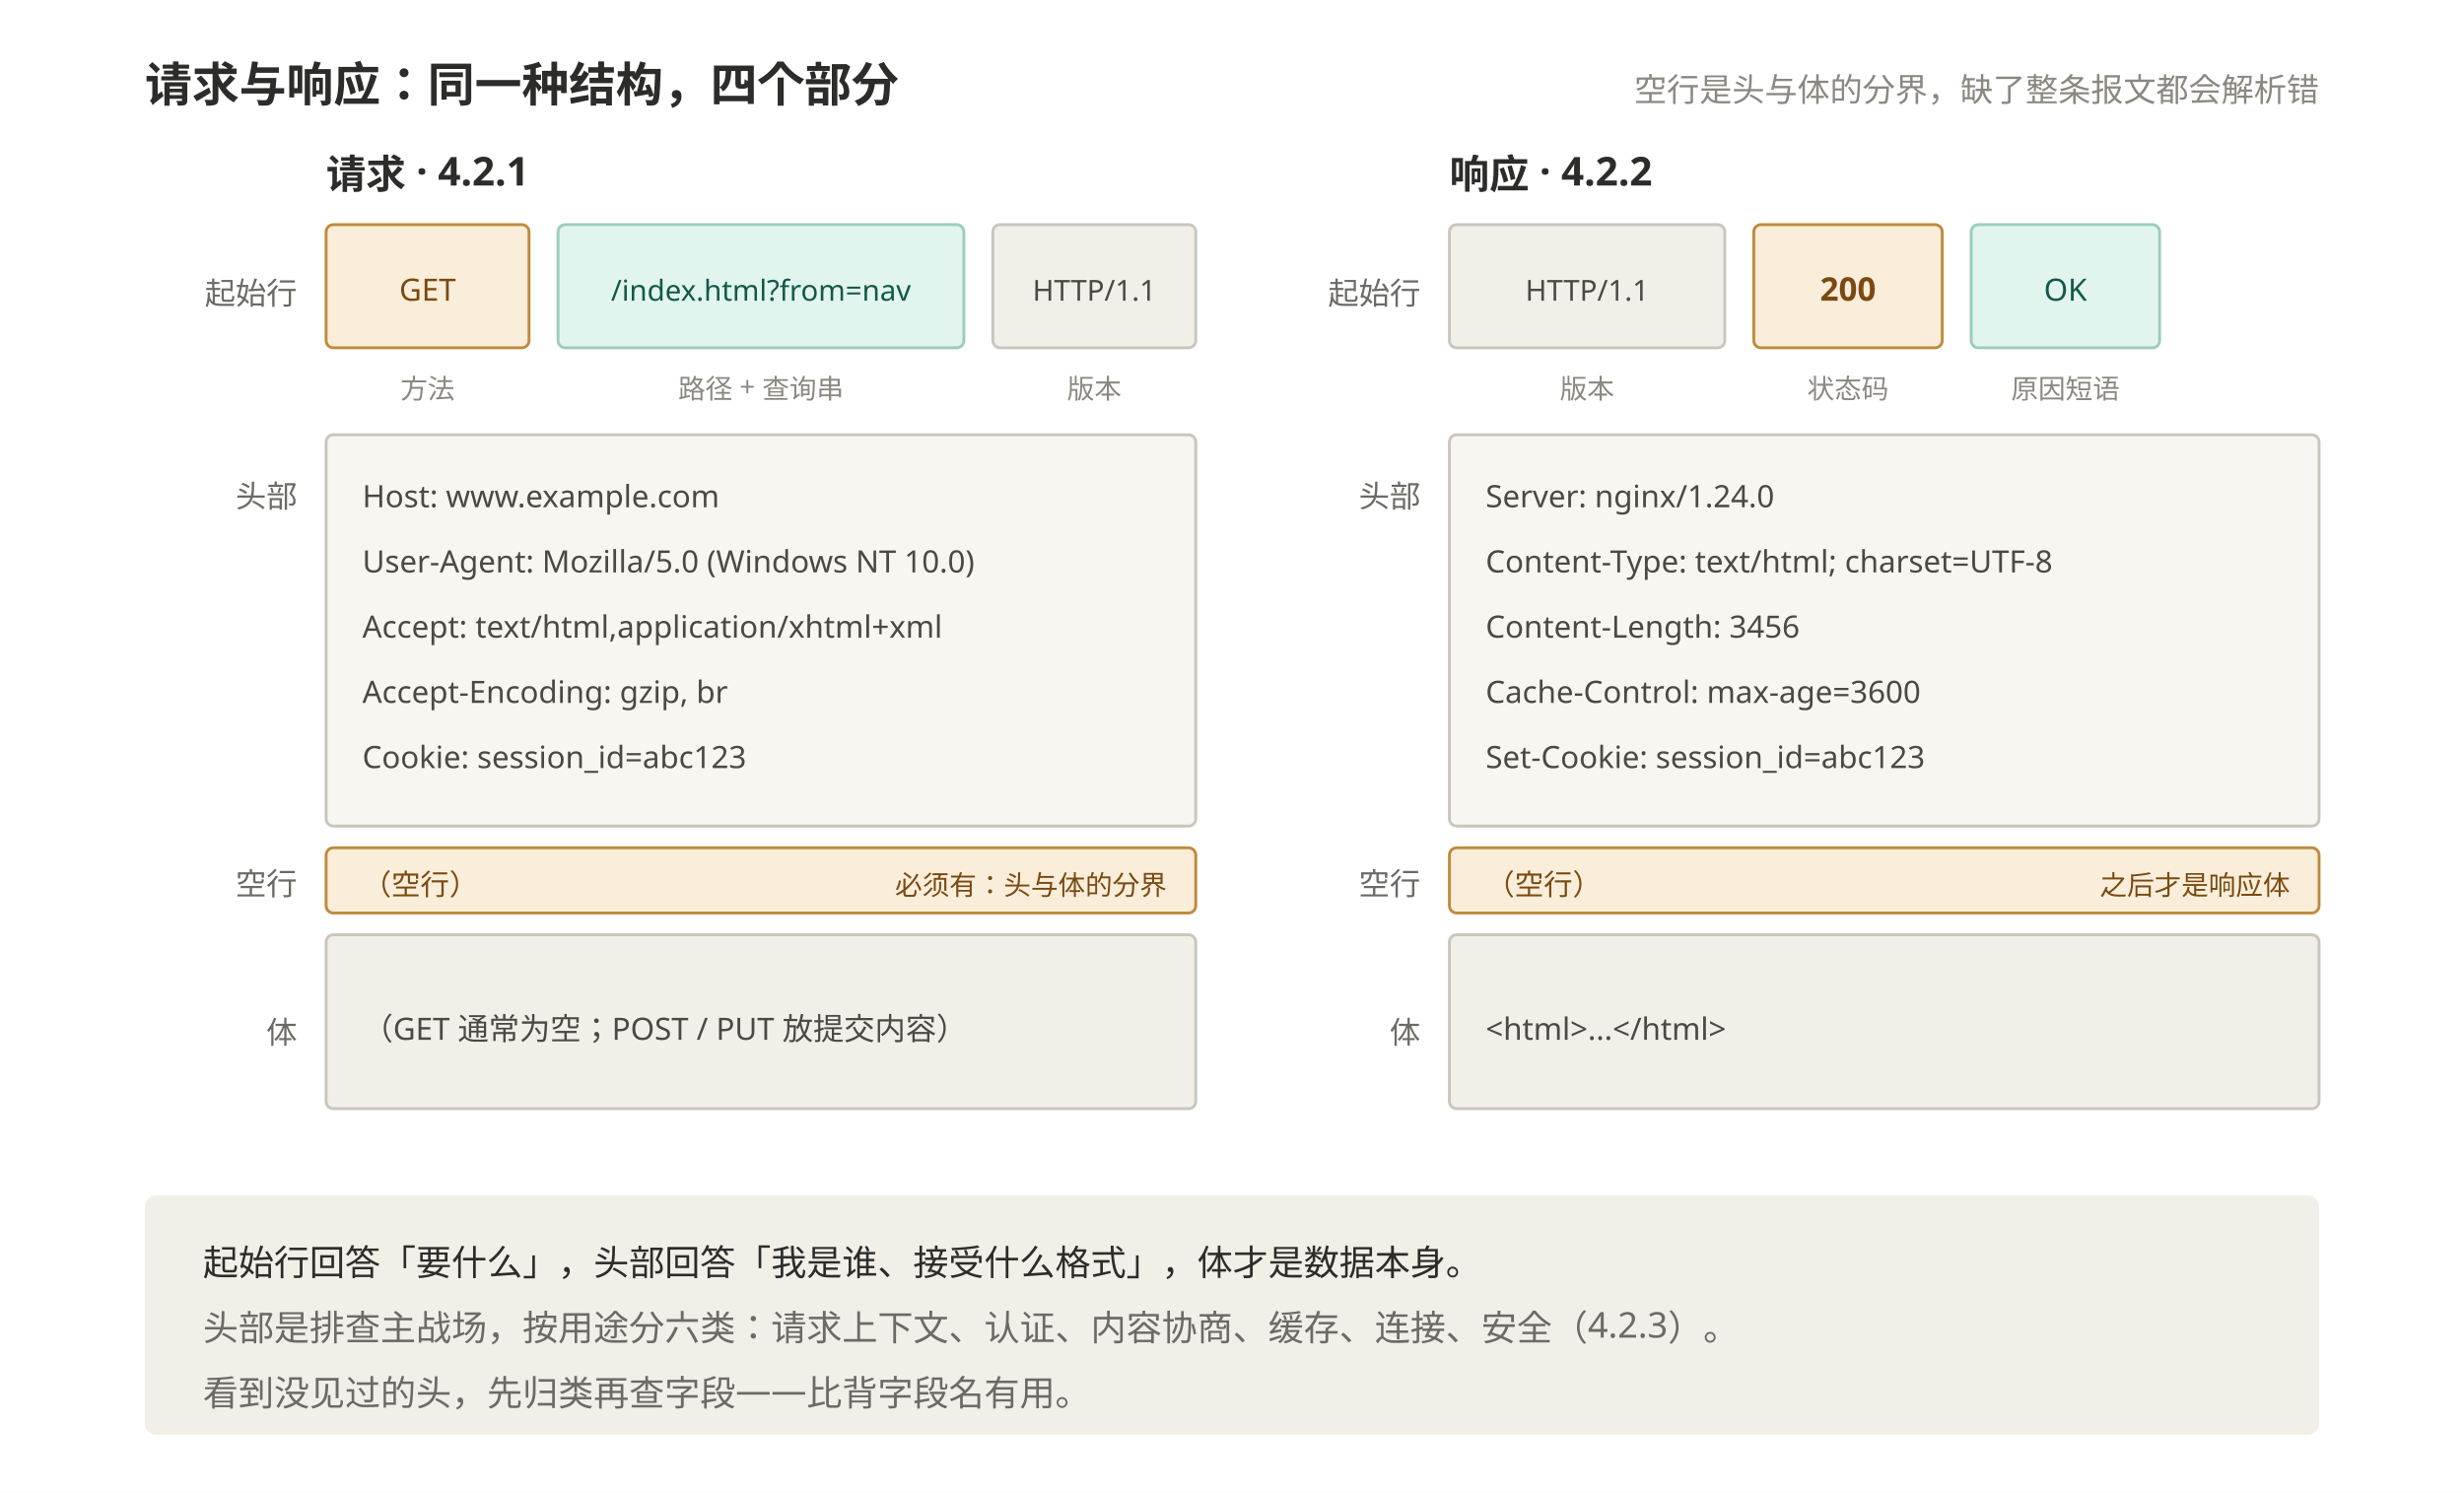
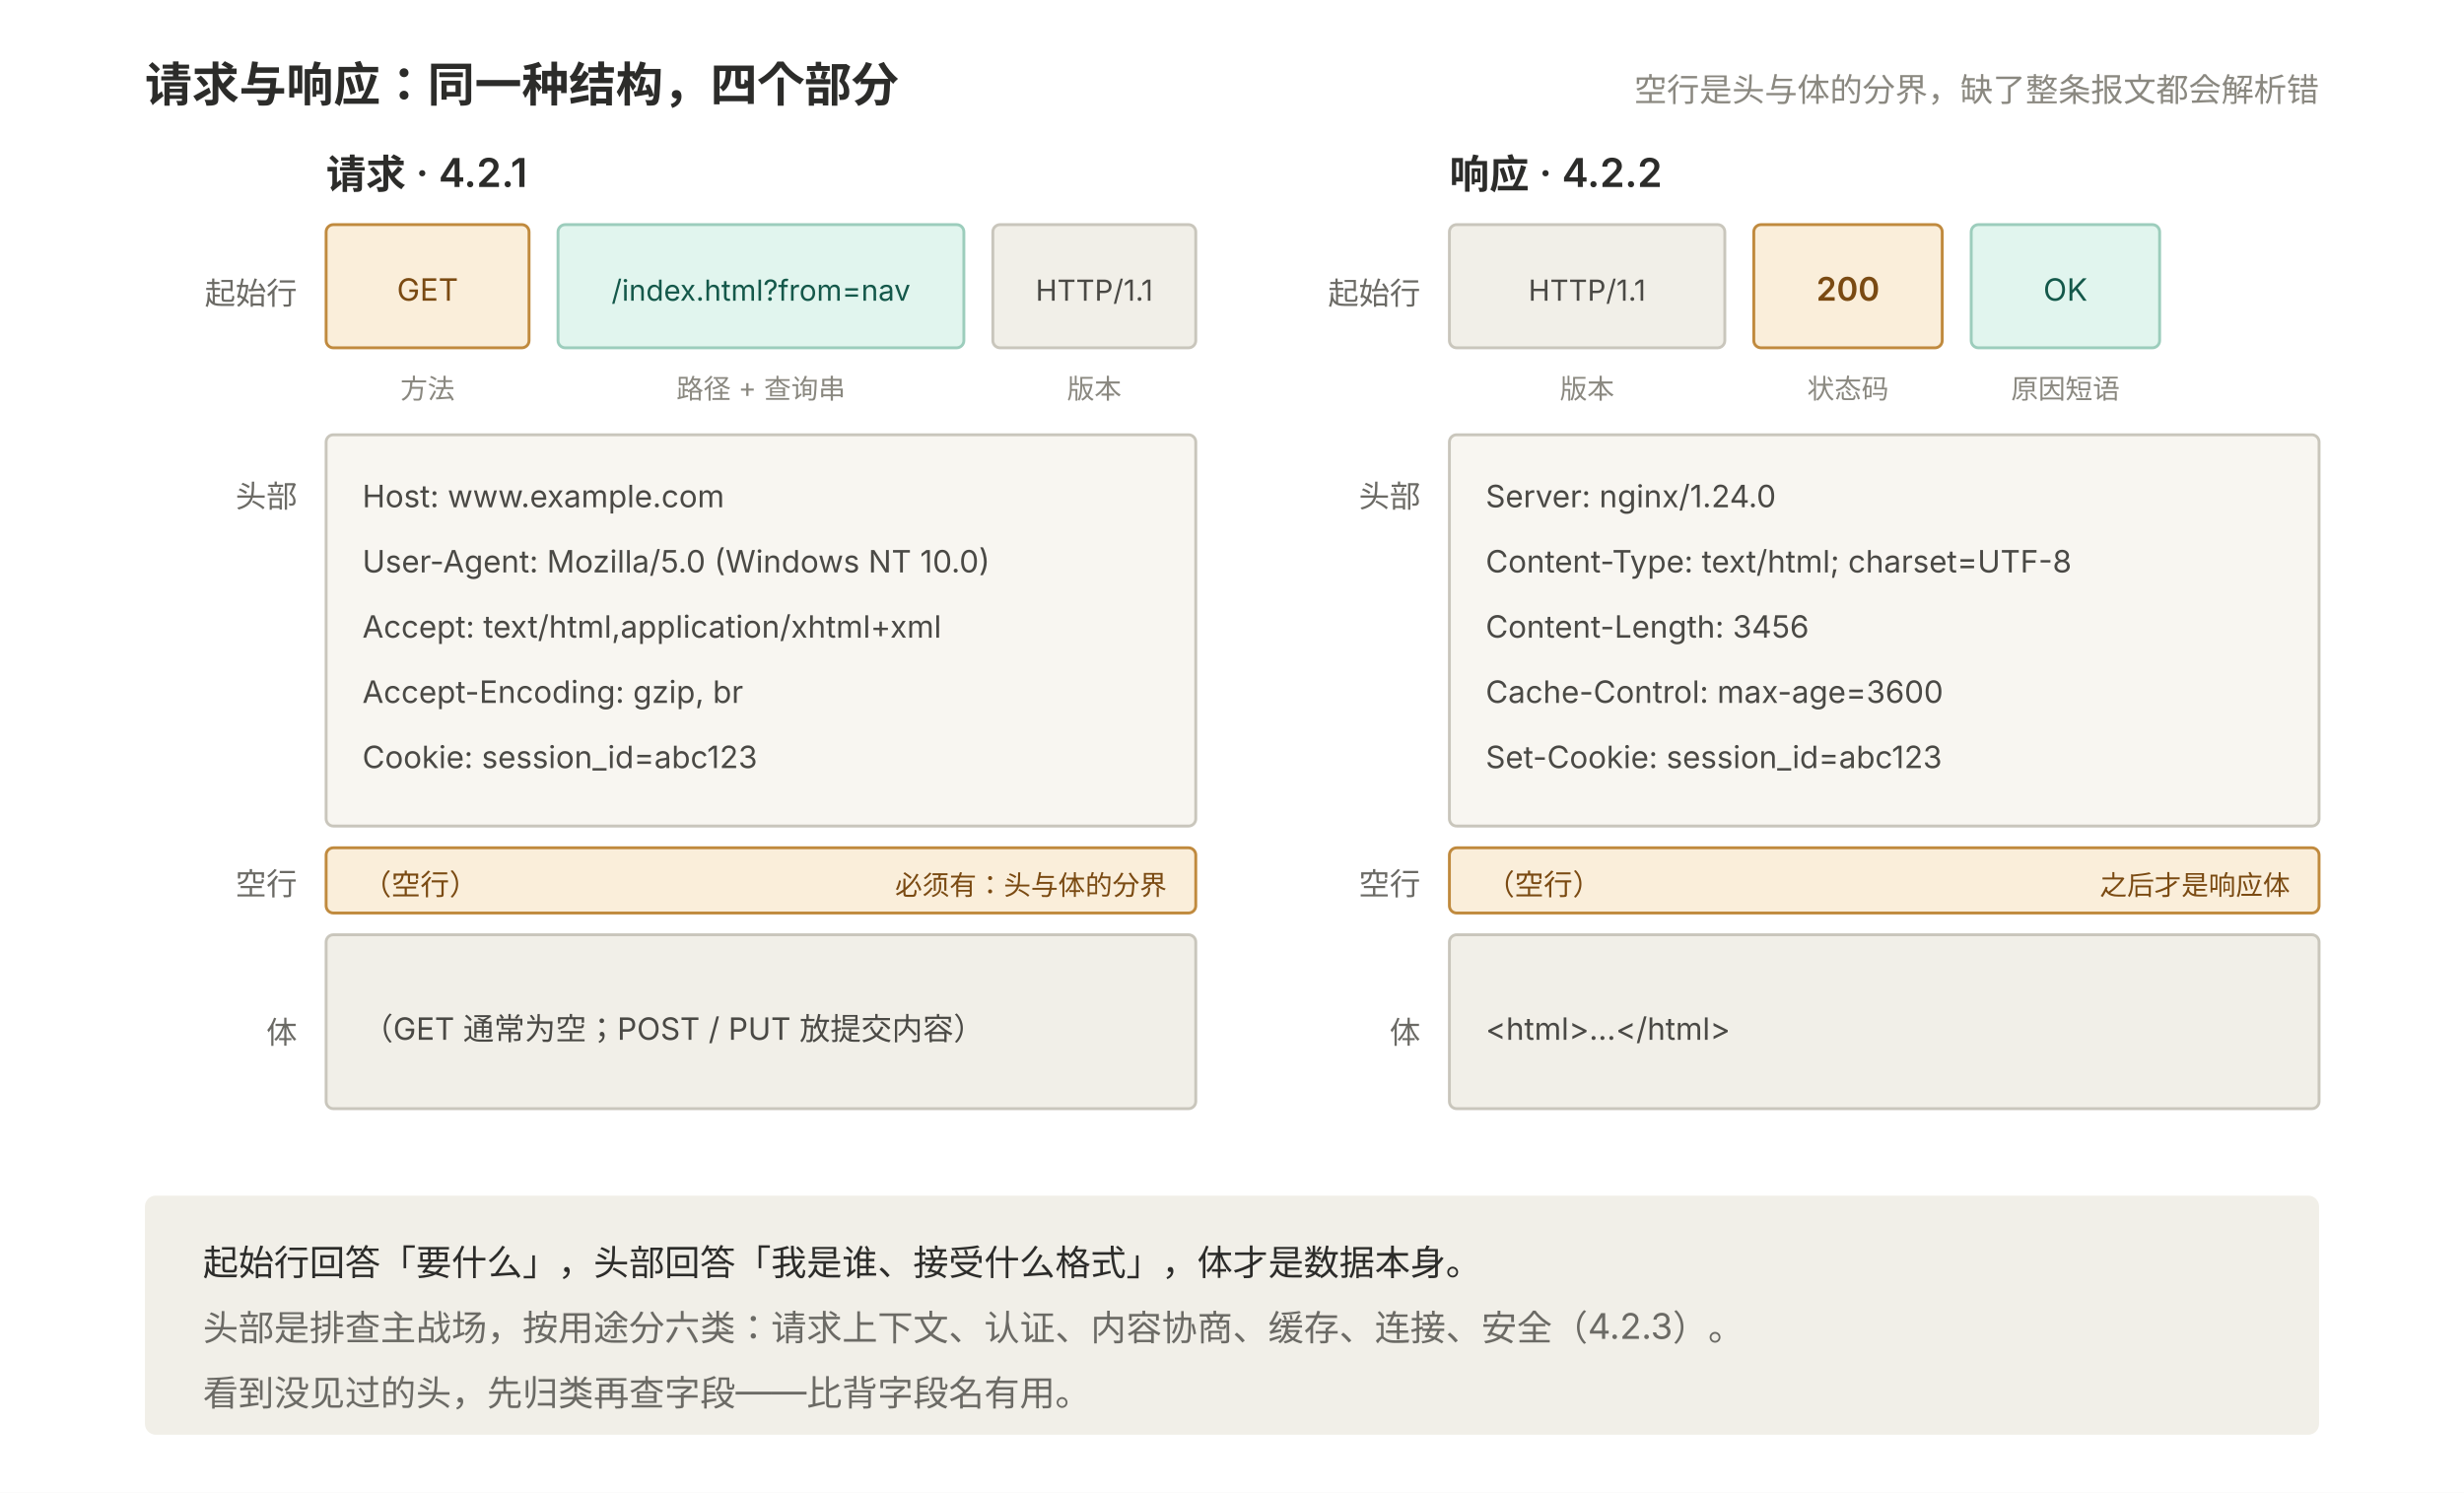
- <svg xmlns="http://www.w3.org/2000/svg" viewBox="0 0 680 412" width="680" height="412">
-   <rect width="680" height="412" fill="#FFFFFF" />
-   <g font-family="'Segoe UI','Microsoft YaHei','PingFang SC',sans-serif">
-     <text x="40" y="28" font-size="13" font-weight="600" fill="#2C2C2A">请求与响应：同一种结构，四个部分</text>
-     <text x="640" y="28" font-size="9" fill="#8A8880" text-anchor="end">空行是头与体的分界，缺了整条报文都会解析错</text>
-     <text x="90" y="52" font-size="11" font-weight="600" fill="#2C2C2A">请求 · 4.2.1</text>
-     <text x="400" y="52" font-size="11" font-weight="600" fill="#2C2C2A">响应 · 4.2.2</text>
-     <text x="82" y="84" font-size="8.5" fill="#6B6A65" text-anchor="end">起始行</text>
-     <text x="392" y="84" font-size="8.5" fill="#6B6A65" text-anchor="end">起始行</text>
-     <text x="82" y="140" font-size="8.5" fill="#6B6A65" text-anchor="end">头部</text>
-     <text x="392" y="140" font-size="8.5" fill="#6B6A65" text-anchor="end">头部</text>
-     <text x="82" y="247" font-size="8.5" fill="#6B6A65" text-anchor="end">空行</text>
-     <text x="392" y="247" font-size="8.5" fill="#6B6A65" text-anchor="end">空行</text>
-     <text x="82" y="288" font-size="8.5" fill="#6B6A65" text-anchor="end">体</text>
-     <text x="392" y="288" font-size="8.5" fill="#6B6A65" text-anchor="end">体</text>
-     <rect x="90" y="62" width="56" height="34" rx="2" fill="#FAEEDA" stroke="#C08A3E" stroke-width="0.8" />
-     <text x="118" y="83" font-size="8.5" fill="#7A4A12" text-anchor="middle">GET</text>
-     <rect x="154" y="62" width="112" height="34" rx="2" fill="#E1F5EE" stroke="#9CCDBC" stroke-width="0.8" />
-     <text x="210" y="83" font-size="8" fill="#14584A" text-anchor="middle">/index.html?from=nav</text>
-     <rect x="274" y="62" width="56" height="34" rx="2" fill="#F1EFE8" stroke="#C9C6BC" stroke-width="0.8" />
-     <text x="302" y="83" font-size="8" fill="#4A4945" text-anchor="middle">HTTP/1.1</text>
-     <text x="118" y="110" font-size="7.5" fill="#8A8880" text-anchor="middle">方法</text>
-     <text x="210" y="110" font-size="7.5" fill="#8A8880" text-anchor="middle">路径 + 查询串</text>
-     <text x="302" y="110" font-size="7.5" fill="#8A8880" text-anchor="middle">版本</text>
-     <rect x="400" y="62" width="76" height="34" rx="2" fill="#F1EFE8" stroke="#C9C6BC" stroke-width="0.8" />
-     <text x="438" y="83" font-size="8" fill="#4A4945" text-anchor="middle">HTTP/1.1</text>
-     <rect x="484" y="62" width="52" height="34" rx="2" fill="#FAEEDA" stroke="#C08A3E" stroke-width="0.8" />
-     <text x="510" y="83" font-size="9" font-weight="600" fill="#7A4A12" text-anchor="middle">200</text>
-     <rect x="544" y="62" width="52" height="34" rx="2" fill="#E1F5EE" stroke="#9CCDBC" stroke-width="0.8" />
-     <text x="570" y="83" font-size="8.5" fill="#14584A" text-anchor="middle">OK</text>
-     <text x="438" y="110" font-size="7.5" fill="#8A8880" text-anchor="middle">版本</text>
-     <text x="510" y="110" font-size="7.5" fill="#8A8880" text-anchor="middle">状态码</text>
-     <text x="570" y="110" font-size="7.5" fill="#8A8880" text-anchor="middle">原因短语</text>
-     <rect x="90" y="120" width="240" height="108" rx="2" fill="#F8F6F1" stroke="#C9C6BC" stroke-width="0.8" />
-     <g font-size="8.5" fill="#4A4945">
-       <text x="100" y="140">Host: www.example.com</text>
-       <text x="100" y="158">User-Agent: Mozilla/5.0 (Windows NT 10.0)</text>
-       <text x="100" y="176">Accept: text/html,application/xhtml+xml</text>
-       <text x="100" y="194">Accept-Encoding: gzip, br</text>
-       <text x="100" y="212">Cookie: session_id=abc123</text>
+ <svg xmlns="http://www.w3.org/2000/svg" viewBox="0 0 1200 727.06" width="1200" height="727.06">
+   <g transform="scale(1.764706)">
+     <rect width="680" height="412" fill="#FFFFFF" />
+     <g font-family="-apple-system, 'Segoe UI', 'Microsoft YaHei', 'PingFang SC', sans-serif">
+       <text x="40" y="28" font-size="13" font-weight="600" fill="#2C2C2A">请求与响应：同一种结构，四个部分</text>
+       <text x="640" y="28" font-size="9" fill="#8A8880" text-anchor="end">空行是头与体的分界，缺了整条报文都会解析错</text>
+       <text x="90" y="52" font-size="11" font-weight="600" fill="#2C2C2A">请求 · 4.2.1</text>
+       <text x="400" y="52" font-size="11" font-weight="600" fill="#2C2C2A">响应 · 4.2.2</text>
+       <text x="82" y="84" font-size="8.5" fill="#6B6A65" text-anchor="end">起始行</text>
+       <text x="392" y="84" font-size="8.5" fill="#6B6A65" text-anchor="end">起始行</text>
+       <text x="82" y="140" font-size="8.5" fill="#6B6A65" text-anchor="end">头部</text>
+       <text x="392" y="140" font-size="8.5" fill="#6B6A65" text-anchor="end">头部</text>
+       <text x="82" y="247" font-size="8.5" fill="#6B6A65" text-anchor="end">空行</text>
+       <text x="392" y="247" font-size="8.5" fill="#6B6A65" text-anchor="end">空行</text>
+       <text x="82" y="288" font-size="8.5" fill="#6B6A65" text-anchor="end">体</text>
+       <text x="392" y="288" font-size="8.5" fill="#6B6A65" text-anchor="end">体</text>
+       <rect x="90" y="62" width="56" height="34" rx="2" fill="#FAEEDA" stroke="#C08A3E" stroke-width="0.8" />
+       <text x="118" y="83" font-size="8.5" fill="#7A4A12" text-anchor="middle">GET</text>
+       <rect x="154" y="62" width="112" height="34" rx="2" fill="#E1F5EE" stroke="#9CCDBC" stroke-width="0.8" />
+       <text x="210" y="83" font-size="8" fill="#14584A" text-anchor="middle">/index.html?from=nav</text>
+       <rect x="274" y="62" width="56" height="34" rx="2" fill="#F1EFE8" stroke="#C9C6BC" stroke-width="0.8" />
+       <text x="302" y="83" font-size="8" fill="#4A4945" text-anchor="middle">HTTP/1.1</text>
+       <text x="118" y="110" font-size="7.5" fill="#8A8880" text-anchor="middle">方法</text>
+       <text x="210" y="110" font-size="7.5" fill="#8A8880" text-anchor="middle">路径 + 查询串</text>
+       <text x="302" y="110" font-size="7.5" fill="#8A8880" text-anchor="middle">版本</text>
+       <rect x="400" y="62" width="76" height="34" rx="2" fill="#F1EFE8" stroke="#C9C6BC" stroke-width="0.8" />
+       <text x="438" y="83" font-size="8" fill="#4A4945" text-anchor="middle">HTTP/1.1</text>
+       <rect x="484" y="62" width="52" height="34" rx="2" fill="#FAEEDA" stroke="#C08A3E" stroke-width="0.8" />
+       <text x="510" y="83" font-size="9" font-weight="600" fill="#7A4A12" text-anchor="middle">200</text>
+       <rect x="544" y="62" width="52" height="34" rx="2" fill="#E1F5EE" stroke="#9CCDBC" stroke-width="0.8" />
+       <text x="570" y="83" font-size="8.5" fill="#14584A" text-anchor="middle">OK</text>
+       <text x="438" y="110" font-size="7.5" fill="#8A8880" text-anchor="middle">版本</text>
+       <text x="510" y="110" font-size="7.5" fill="#8A8880" text-anchor="middle">状态码</text>
+       <text x="570" y="110" font-size="7.5" fill="#8A8880" text-anchor="middle">原因短语</text>
+       <rect x="90" y="120" width="240" height="108" rx="2" fill="#F8F6F1" stroke="#C9C6BC" stroke-width="0.8" />
+       <g font-size="8.5" fill="#4A4945">
+         <text x="100" y="140">Host: www.example.com</text>
+         <text x="100" y="158">User-Agent: Mozilla/5.0 (Windows NT 10.0)</text>
+         <text x="100" y="176">Accept: text/html,application/xhtml+xml</text>
+         <text x="100" y="194">Accept-Encoding: gzip, br</text>
+         <text x="100" y="212">Cookie: session_id=abc123</text>
+       </g>
+       <rect x="400" y="120" width="240" height="108" rx="2" fill="#F8F6F1" stroke="#C9C6BC" stroke-width="0.8" />
+       <g font-size="8.5" fill="#4A4945">
+         <text x="410" y="140">Server: nginx/1.24.0</text>
+         <text x="410" y="158">Content-Type: text/html; charset=UTF-8</text>
+         <text x="410" y="176">Content-Length: 3456</text>
+         <text x="410" y="194">Cache-Control: max-age=3600</text>
+         <text x="410" y="212">Set-Cookie: session_id=abc123</text>
+       </g>
+       <rect x="90" y="234" width="240" height="18" rx="2" fill="#FAEEDA" stroke="#C08A3E" stroke-width="0.8" />
+       <text x="100" y="247" font-size="8" fill="#7A4A12">（空行）</text>
+       <text x="322" y="247" font-size="7.5" fill="#7A4A12" text-anchor="end">必须有：头与体的分界</text>
+       <rect x="400" y="234" width="240" height="18" rx="2" fill="#FAEEDA" stroke="#C08A3E" stroke-width="0.8" />
+       <text x="410" y="247" font-size="8" fill="#7A4A12">（空行）</text>
+       <text x="632" y="247" font-size="7.5" fill="#7A4A12" text-anchor="end">之后才是响应体</text>
+       <rect x="90" y="258" width="240" height="48" rx="2" fill="#F1EFE8" stroke="#C9C6BC" stroke-width="0.8" />
+       <text x="100" y="287" font-size="8.5" fill="#4A4945">（GET 通常为空；POST / PUT 放提交内容）</text>
+       <rect x="400" y="258" width="240" height="48" rx="2" fill="#F1EFE8" stroke="#C9C6BC" stroke-width="0.8" />
+       <text x="410" y="287" font-size="8.5" fill="#4A4945">&lt;html&gt;...&lt;/html&gt;</text>
+       <rect x="40" y="330" width="600" height="66" rx="3" fill="#F1EFE8" />
+       <text x="56" y="352" font-size="9.8" fill="#2C2C2A">起始行回答「要什么」，头部回答「我是谁、接受什么格式」，体才是数据本身。</text>
+       <text x="56" y="370" font-size="9.8" fill="#6B6A65">头部是排查主战场，按用途分六类：请求上下文、认证、内容协商、缓存、连接、安全（4.2.3）。</text>
+       <text x="56" y="388" font-size="9.8" fill="#6B6A65">看到没见过的头，先归类再查字段——比背字段名有用。</text>
    </g>
-     <rect x="400" y="120" width="240" height="108" rx="2" fill="#F8F6F1" stroke="#C9C6BC" stroke-width="0.8" />
-     <g font-size="8.5" fill="#4A4945">
-       <text x="410" y="140">Server: nginx/1.24.0</text>
-       <text x="410" y="158">Content-Type: text/html; charset=UTF-8</text>
-       <text x="410" y="176">Content-Length: 3456</text>
-       <text x="410" y="194">Cache-Control: max-age=3600</text>
-       <text x="410" y="212">Set-Cookie: session_id=abc123</text>
-     </g>
-     <rect x="90" y="234" width="240" height="18" rx="2" fill="#FAEEDA" stroke="#C08A3E" stroke-width="0.8" />
-     <text x="100" y="247" font-size="8" fill="#7A4A12">（空行）</text>
-     <text x="322" y="247" font-size="7.5" fill="#7A4A12" text-anchor="end">必须有：头与体的分界</text>
-     <rect x="400" y="234" width="240" height="18" rx="2" fill="#FAEEDA" stroke="#C08A3E" stroke-width="0.8" />
-     <text x="410" y="247" font-size="8" fill="#7A4A12">（空行）</text>
-     <text x="632" y="247" font-size="7.5" fill="#7A4A12" text-anchor="end">之后才是响应体</text>
-     <rect x="90" y="258" width="240" height="48" rx="2" fill="#F1EFE8" stroke="#C9C6BC" stroke-width="0.8" />
-     <text x="100" y="287" font-size="8.5" fill="#4A4945">（GET 通常为空；POST / PUT 放提交内容）</text>
-     <rect x="400" y="258" width="240" height="48" rx="2" fill="#F1EFE8" stroke="#C9C6BC" stroke-width="0.8" />
-     <text x="410" y="287" font-size="8.5" fill="#4A4945">&lt;html&gt;...&lt;/html&gt;</text>
-     <rect x="40" y="330" width="600" height="66" rx="3" fill="#F1EFE8" />
-     <text x="56" y="352" font-size="9.8" fill="#2C2C2A">起始行回答「要什么」，头部回答「我是谁、接受什么格式」，体才是数据本身。</text>
-     <text x="56" y="370" font-size="9.8" fill="#6B6A65">头部是排查主战场，按用途分六类：请求上下文、认证、内容协商、缓存、连接、安全（4.2.3）。</text>
-     <text x="56" y="388" font-size="9.8" fill="#6B6A65">看到没见过的头，先归类再查字段——比背字段名有用。</text>
  </g>
</svg>
